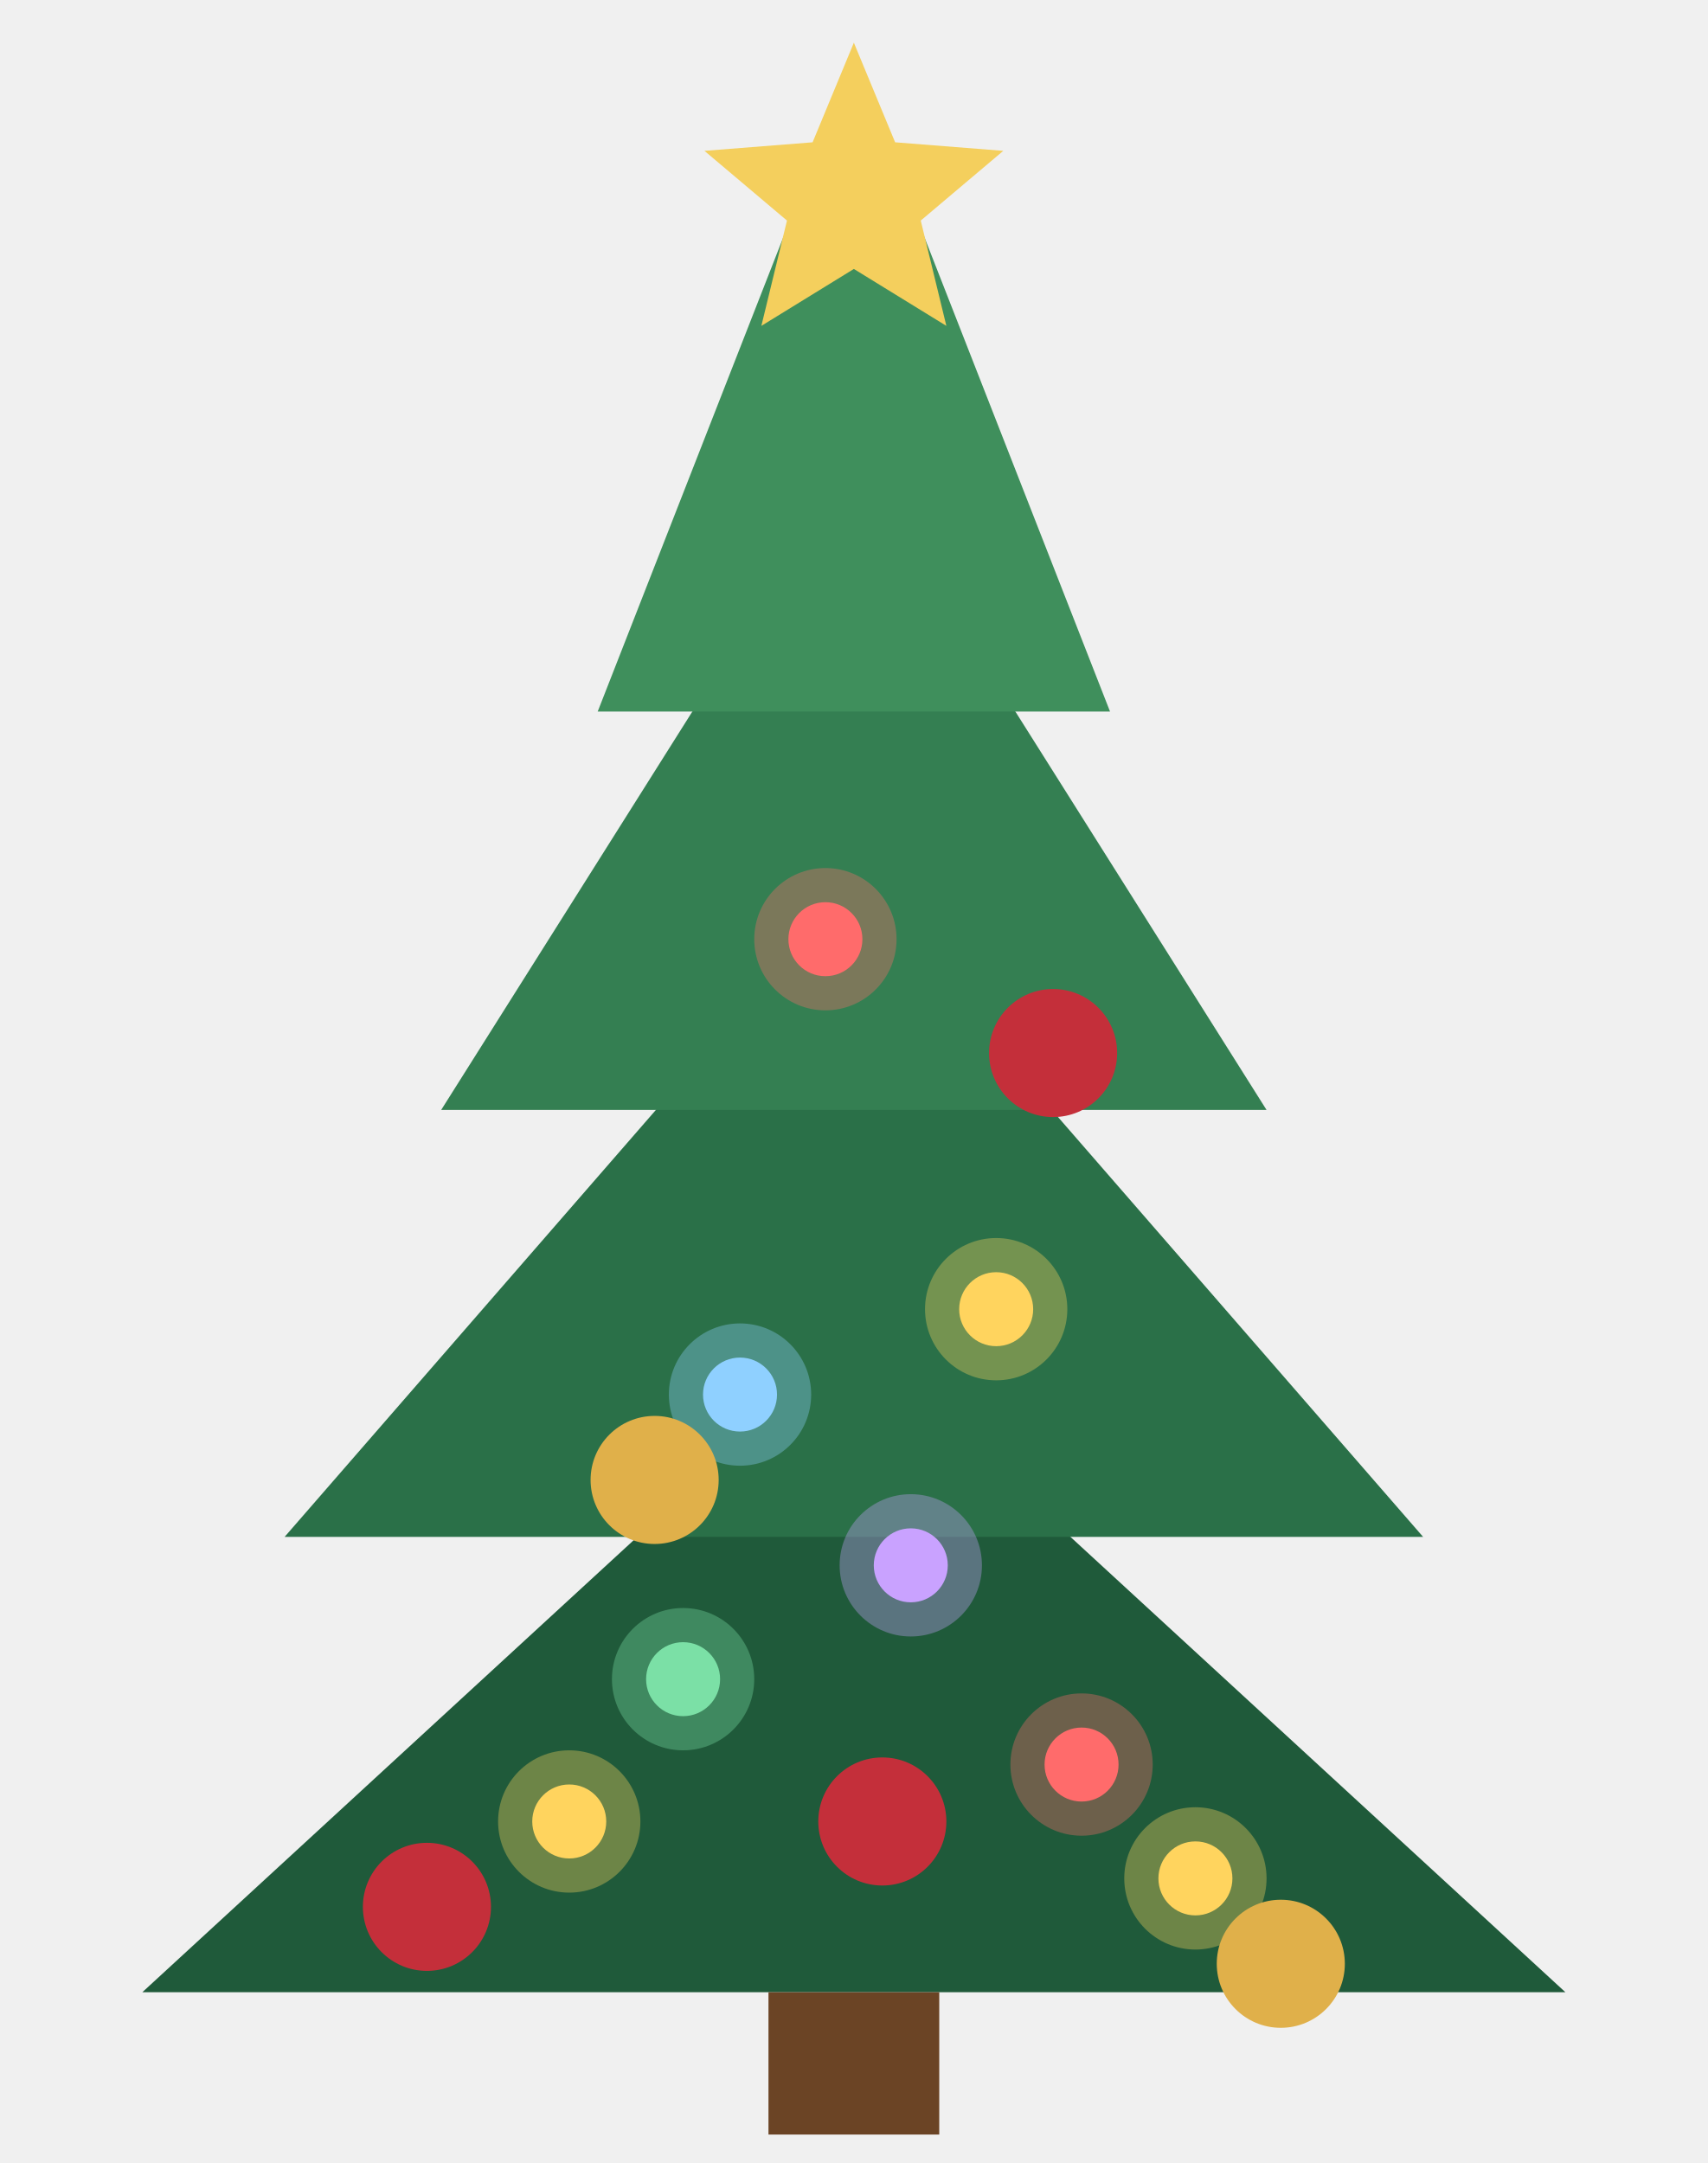
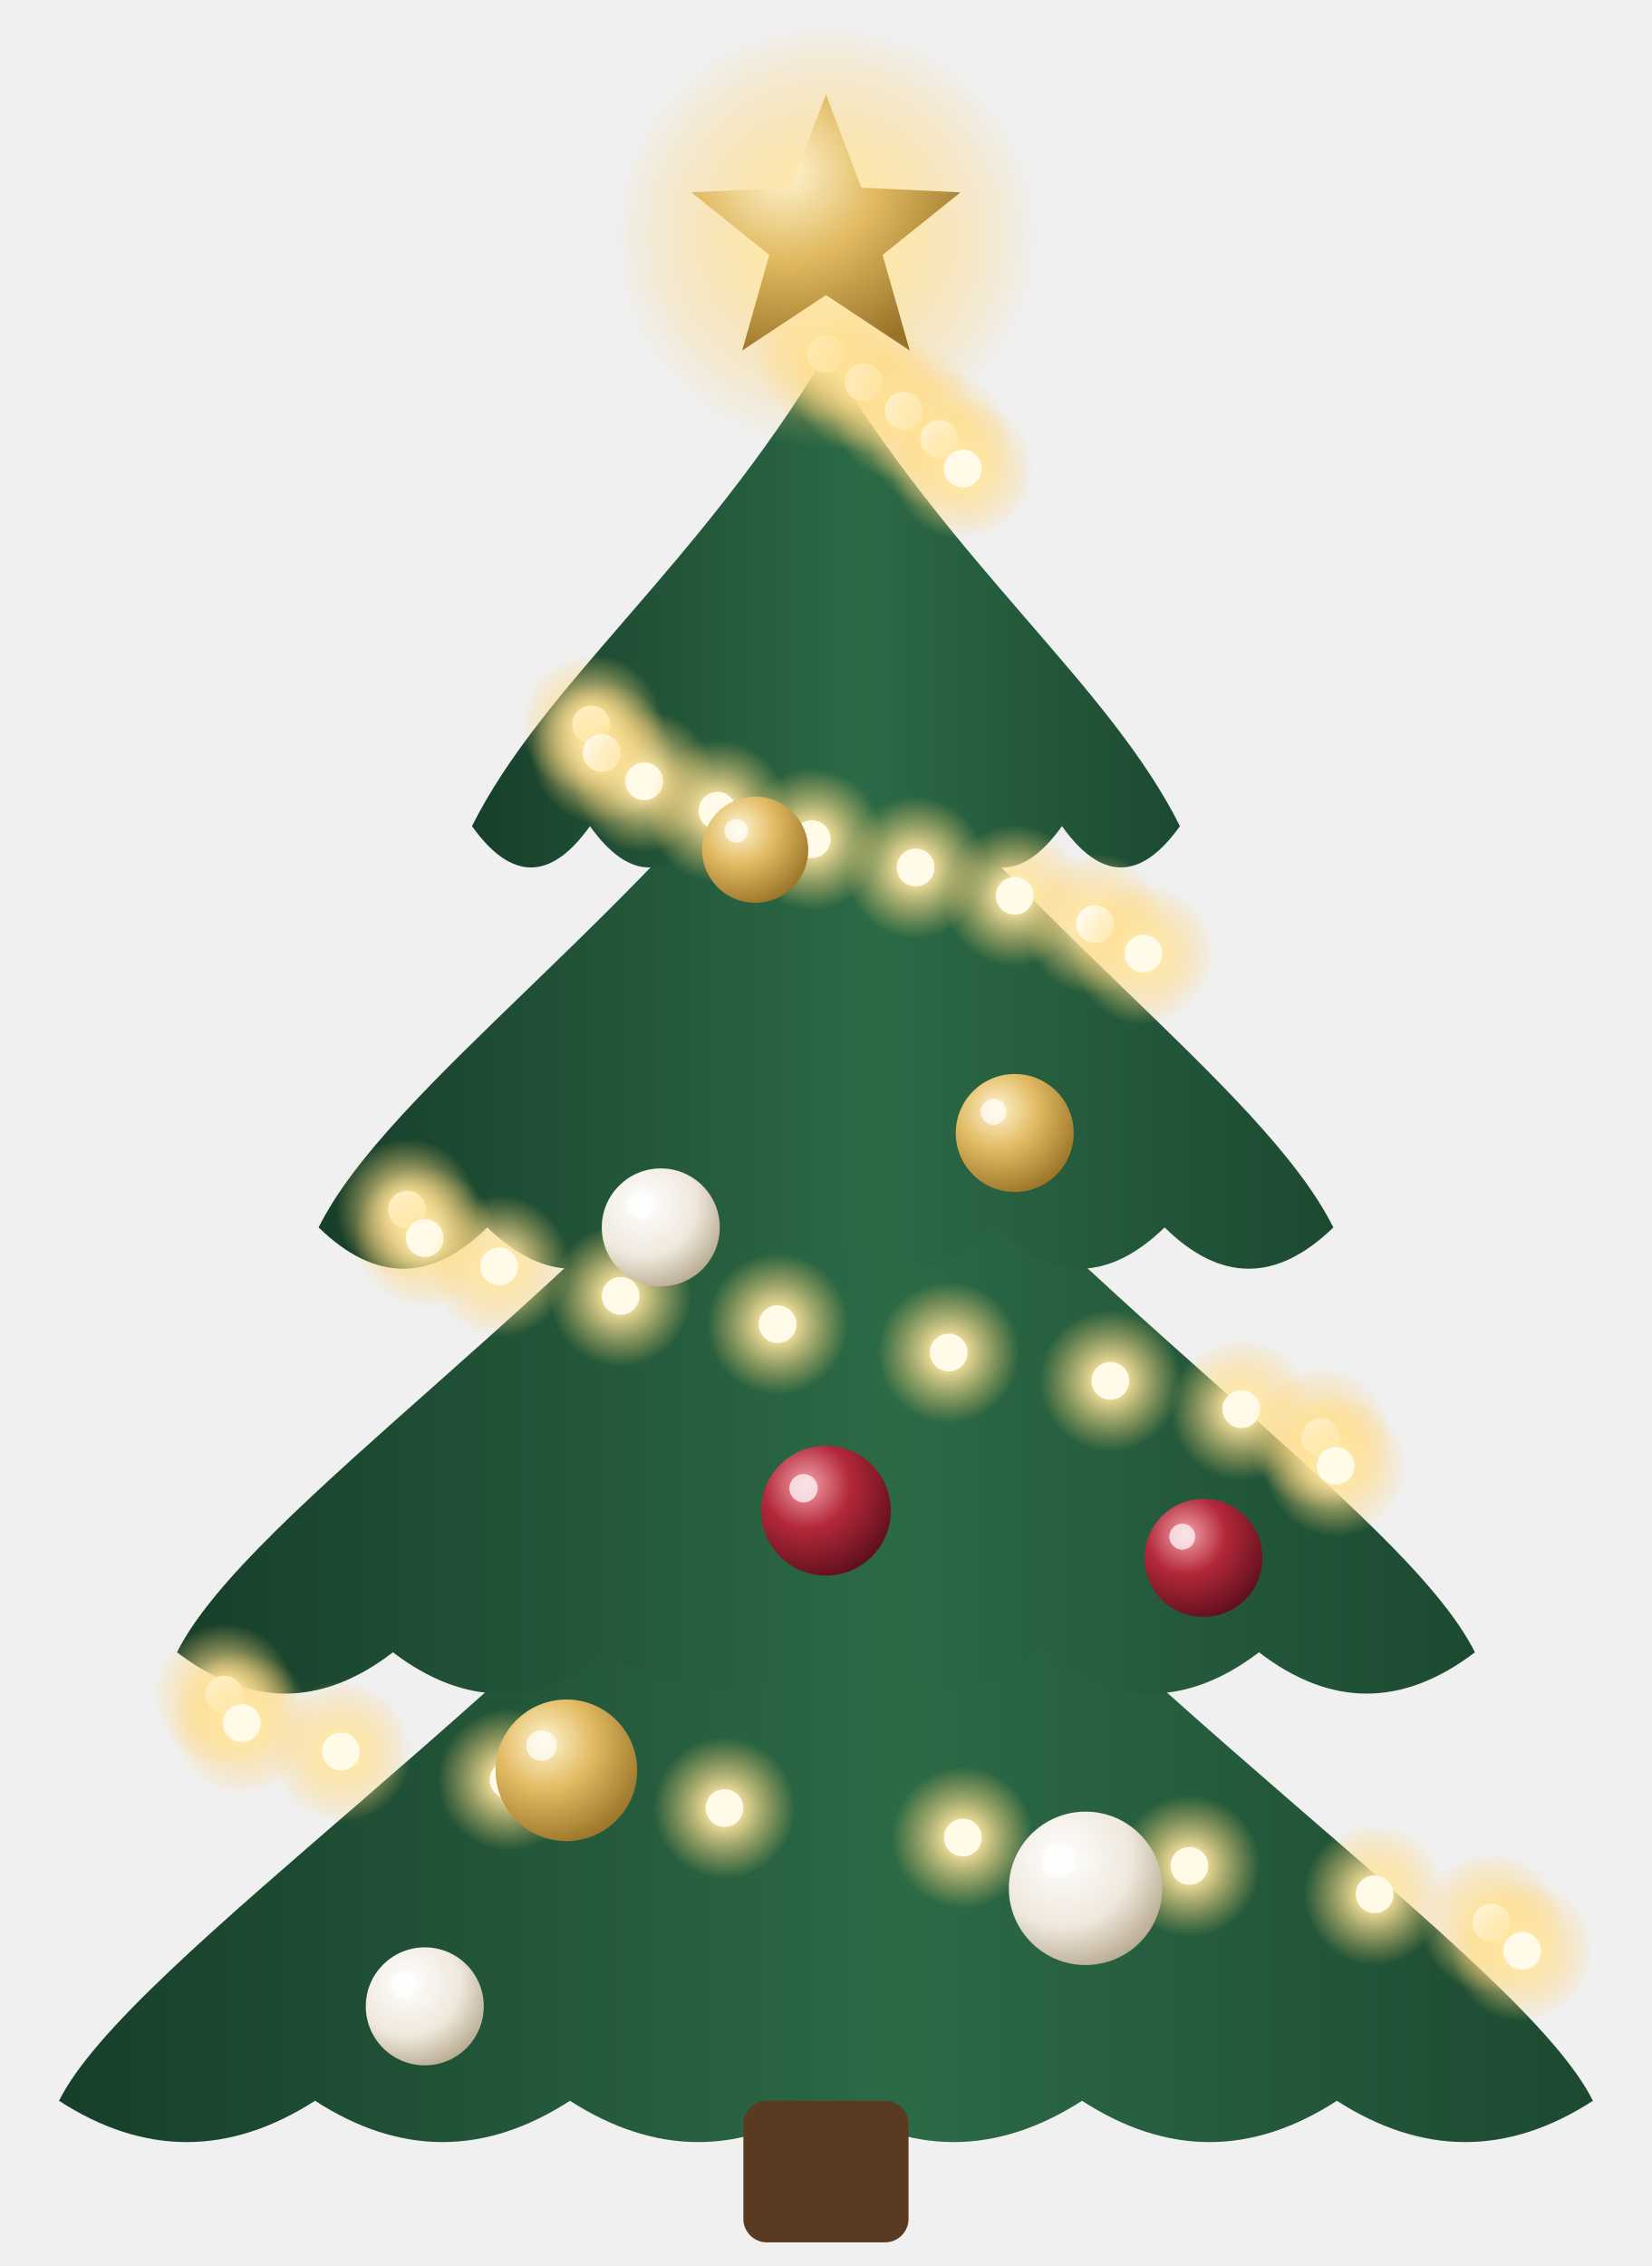
- <svg xmlns="http://www.w3.org/2000/svg" viewBox="0 0 120 152" width="120" height="152">
-   <polygon points="10.0,140 110.0,140 60,94" fill="#1f5a3a" />
-   <polygon points="20.0,108 100.0,108 60,62" fill="#2a7048" />
-   <polygon points="31.0,78 89.0,78 60,32" fill="#347f52" />
-   <polygon points="42.0,50 78.0,50 60,4" fill="#3f8f5c" />
-   <rect x="54" y="140" width="12" height="10" fill="#6b4425" />
-   <circle cx="40" cy="128" r="5" fill="#ffd45e" opacity=".35" />
-   <circle cx="40" cy="128" r="2.6" fill="#ffd45e" />
-   <circle cx="76" cy="124" r="5" fill="#ff6b6b" opacity=".35" />
-   <circle cx="76" cy="124" r="2.6" fill="#ff6b6b" />
-   <circle cx="52" cy="98" r="5" fill="#8fd0ff" opacity=".35" />
-   <circle cx="52" cy="98" r="2.6" fill="#8fd0ff" />
-   <circle cx="70" cy="92" r="5" fill="#ffd45e" opacity=".35" />
-   <circle cx="70" cy="92" r="2.6" fill="#ffd45e" />
-   <circle cx="58" cy="66" r="5" fill="#ff6b6b" opacity=".35" />
-   <circle cx="58" cy="66" r="2.6" fill="#ff6b6b" />
-   <circle cx="48" cy="118" r="5" fill="#7be0a6" opacity=".35" />
-   <circle cx="48" cy="118" r="2.6" fill="#7be0a6" />
-   <circle cx="84" cy="132" r="5" fill="#ffd45e" opacity=".35" />
-   <circle cx="84" cy="132" r="2.6" fill="#ffd45e" />
-   <circle cx="64" cy="110" r="5" fill="#c9a2ff" opacity=".35" />
-   <circle cx="64" cy="110" r="2.6" fill="#c9a2ff" />
-   <circle cx="30" cy="134" r="4.5" fill="#c42f3a" />
-   <circle cx="90" cy="138" r="4.5" fill="#e0b04a" />
-   <circle cx="62" cy="128" r="4.5" fill="#c42f3a" />
-   <circle cx="46" cy="104" r="4.5" fill="#e0b04a" />
-   <circle cx="74" cy="74" r="4.5" fill="#c42f3a" />
-   <polygon points="60.0,3.0 57.1,10.0 49.5,10.6 55.3,15.5 53.5,22.9 60.0,18.9 66.5,22.9 64.7,15.5 70.5,10.6 62.9,10.0" fill="#f4cf5d" />
+ <svg xmlns="http://www.w3.org/2000/svg" viewBox="0 0 140 192">
+   <defs>
+     <radialGradient id="gl">
+       <stop offset="0" stop-color="#fff8dc" />
+       <stop offset=".25" stop-color="#ffe7a3" stop-opacity=".9" />
+       <stop offset="1" stop-color="#ffcf6b" stop-opacity="0" />
+     </radialGradient>
+     <radialGradient id="gold" cx=".35" cy=".3" r=".75">
+       <stop offset="0" stop-color="#fff4cf" />
+       <stop offset=".45" stop-color="#e2bb63" />
+       <stop offset="1" stop-color="#9a7428" />
+     </radialGradient>
+     <radialGradient id="pearl" cx=".35" cy=".3" r=".75">
+       <stop offset="0" stop-color="#ffffff" />
+       <stop offset=".6" stop-color="#efe8dc" />
+       <stop offset="1" stop-color="#b9ab92" />
+     </radialGradient>
+     <radialGradient id="wine" cx=".35" cy=".3" r=".75">
+       <stop offset="0" stop-color="#f3a4ab" />
+       <stop offset=".45" stop-color="#b3283a" />
+       <stop offset="1" stop-color="#5e0f1c" />
+     </radialGradient>
+     <radialGradient id="sage" cx=".35" cy=".3" r=".75">
+       <stop offset="0" stop-color="#d9efe1" />
+       <stop offset=".5" stop-color="#5f9a78" />
+       <stop offset="1" stop-color="#244a35" />
+     </radialGradient>
+     <linearGradient id="tg" x1="0" x2="1">
+       <stop offset="0" stop-color="#173f2a" />
+       <stop offset=".55" stop-color="#2c6a46" />
+       <stop offset="1" stop-color="#1c4a31" />
+     </linearGradient>
+   </defs>
+   <path d="M70 114 C46.6 142.8 11.0 166.0 5.0 178 Q15.8 185.0 26.7 178.0 Q37.5 185.0 48.3 178.0 Q59.2 185.0 70.0 178.0 Q80.8 185.0 91.7 178.0 Q102.5 185.0 113.3 178.0 Q124.2 185.0 135.0 178.0 C129.0 166.0 93.4 142.8 70 114Z" fill="url(#tg)" />
+   <path d="M70 84 C50.2 109.2 21.0 128.0 15.0 140 Q24.2 147.0 33.3 140.0 Q42.5 147.0 51.7 140.0 Q60.8 147.0 70.0 140.0 Q79.2 147.0 88.3 140.0 Q97.5 147.0 106.7 140.0 Q115.8 147.0 125.0 140.0 C119.0 128.0 89.8 109.2 70 84Z" fill="url(#tg)" />
+   <path d="M70 56 C54.5 77.6 33.0 92.0 27.0 104 Q34.2 111.0 41.3 104.0 Q48.5 111.0 55.7 104.0 Q62.8 111.0 70.0 104.0 Q77.2 111.0 84.3 104.0 Q91.5 111.0 98.7 104.0 Q105.8 111.0 113.0 104.0 C107.0 92.0 85.5 77.6 70 56Z" fill="url(#tg)" />
+   <path d="M70 30 C59.2 48.0 46.0 58.0 40.0 70 Q45.0 77.0 50.0 70.0 Q55.0 77.0 60.0 70.0 Q65.0 77.0 70.0 70.0 Q75.0 77.0 80.0 70.0 Q85.0 77.0 90.0 70.0 Q95.0 77.0 100.0 70.0 C94.0 58.0 80.8 48.0 70 30Z" fill="url(#tg)" />
+   <rect x="63" y="178" width="14" height="12" rx="2" fill="#5b3a22" />
+   <circle cx="70.0" cy="30.0" r="6" fill="url(#gl)" />
+   <circle cx="70.0" cy="30.0" r="1.6" fill="#fffbe8" />
+   <circle cx="73.2" cy="32.4" r="6" fill="url(#gl)" />
+   <circle cx="73.2" cy="32.4" r="1.6" fill="#fffbe8" />
+   <circle cx="76.6" cy="34.8" r="6" fill="url(#gl)" />
+   <circle cx="76.6" cy="34.8" r="1.6" fill="#fffbe8" />
+   <circle cx="79.6" cy="37.2" r="6" fill="url(#gl)" />
+   <circle cx="79.6" cy="37.2" r="1.6" fill="#fffbe8" />
+   <circle cx="81.6" cy="39.7" r="6" fill="url(#gl)" />
+   <circle cx="81.6" cy="39.7" r="1.6" fill="#fffbe8" />
+   <circle cx="50.1" cy="61.4" r="6" fill="url(#gl)" />
+   <circle cx="50.1" cy="61.4" r="1.6" fill="#fffbe8" />
+   <circle cx="51.0" cy="63.8" r="6" fill="url(#gl)" />
+   <circle cx="51.0" cy="63.8" r="1.6" fill="#fffbe8" />
+   <circle cx="54.6" cy="66.2" r="6" fill="url(#gl)" />
+   <circle cx="54.6" cy="66.2" r="1.6" fill="#fffbe8" />
+   <circle cx="60.8" cy="68.7" r="6" fill="url(#gl)" />
+   <circle cx="60.8" cy="68.7" r="1.6" fill="#fffbe8" />
+   <circle cx="68.8" cy="71.1" r="6" fill="url(#gl)" />
+   <circle cx="68.8" cy="71.1" r="1.6" fill="#fffbe8" />
+   <circle cx="77.6" cy="73.5" r="6" fill="url(#gl)" />
+   <circle cx="77.6" cy="73.5" r="1.6" fill="#fffbe8" />
+   <circle cx="86.0" cy="75.9" r="6" fill="url(#gl)" />
+   <circle cx="86.0" cy="75.9" r="1.6" fill="#fffbe8" />
+   <circle cx="92.8" cy="78.3" r="6" fill="url(#gl)" />
+   <circle cx="92.8" cy="78.3" r="1.6" fill="#fffbe8" />
+   <circle cx="96.9" cy="80.8" r="6" fill="url(#gl)" />
+   <circle cx="96.9" cy="80.8" r="1.6" fill="#fffbe8" />
+   <circle cx="34.5" cy="102.5" r="6" fill="url(#gl)" />
+   <circle cx="34.5" cy="102.5" r="1.6" fill="#fffbe8" />
+   <circle cx="36.0" cy="104.9" r="6" fill="url(#gl)" />
+   <circle cx="36.0" cy="104.9" r="1.6" fill="#fffbe8" />
+   <circle cx="42.3" cy="107.3" r="6" fill="url(#gl)" />
+   <circle cx="42.3" cy="107.3" r="1.6" fill="#fffbe8" />
+   <circle cx="52.6" cy="109.8" r="6" fill="url(#gl)" />
+   <circle cx="52.6" cy="109.8" r="1.6" fill="#fffbe8" />
+   <circle cx="65.9" cy="112.2" r="6" fill="url(#gl)" />
+   <circle cx="65.9" cy="112.2" r="1.6" fill="#fffbe8" />
+   <circle cx="80.4" cy="114.6" r="6" fill="url(#gl)" />
+   <circle cx="80.4" cy="114.6" r="1.6" fill="#fffbe8" />
+   <circle cx="94.1" cy="117.0" r="6" fill="url(#gl)" />
+   <circle cx="94.1" cy="117.0" r="1.6" fill="#fffbe8" />
+   <circle cx="105.2" cy="119.4" r="6" fill="url(#gl)" />
+   <circle cx="105.2" cy="119.4" r="1.6" fill="#fffbe8" />
+   <circle cx="111.9" cy="121.8" r="6" fill="url(#gl)" />
+   <circle cx="111.9" cy="121.8" r="1.6" fill="#fffbe8" />
+   <circle cx="113.2" cy="124.2" r="6" fill="url(#gl)" />
+   <circle cx="113.2" cy="124.2" r="1.6" fill="#fffbe8" />
+   <circle cx="19.0" cy="143.6" r="6" fill="url(#gl)" />
+   <circle cx="19.0" cy="143.6" r="1.6" fill="#fffbe8" />
+   <circle cx="20.5" cy="146.0" r="6" fill="url(#gl)" />
+   <circle cx="20.5" cy="146.0" r="1.6" fill="#fffbe8" />
+   <circle cx="28.9" cy="148.4" r="6" fill="url(#gl)" />
+   <circle cx="28.9" cy="148.4" r="1.6" fill="#fffbe8" />
+   <circle cx="43.1" cy="150.8" r="6" fill="url(#gl)" />
+   <circle cx="43.1" cy="150.8" r="1.6" fill="#fffbe8" />
+   <circle cx="61.4" cy="153.2" r="6" fill="url(#gl)" />
+   <circle cx="61.4" cy="153.2" r="1.6" fill="#fffbe8" />
+   <circle cx="81.6" cy="155.7" r="6" fill="url(#gl)" />
+   <circle cx="81.6" cy="155.7" r="1.6" fill="#fffbe8" />
+   <circle cx="100.8" cy="158.1" r="6" fill="url(#gl)" />
+   <circle cx="100.8" cy="158.1" r="1.6" fill="#fffbe8" />
+   <circle cx="116.5" cy="160.5" r="6" fill="url(#gl)" />
+   <circle cx="116.5" cy="160.5" r="1.6" fill="#fffbe8" />
+   <circle cx="126.4" cy="162.9" r="6" fill="url(#gl)" />
+   <circle cx="126.4" cy="162.9" r="1.6" fill="#fffbe8" />
+   <circle cx="129.0" cy="165.3" r="6" fill="url(#gl)" />
+   <circle cx="129.0" cy="165.3" r="1.6" fill="#fffbe8" />
+   <circle cx="48" cy="150" r="6" fill="url(#gold)" />
+   <circle cx="45.9" cy="147.9" r="1.3" fill="#fff" opacity=".7" />
+   <circle cx="92" cy="160" r="6.5" fill="url(#pearl)" />
+   <circle cx="89.7" cy="157.7" r="1.4" fill="#fff" opacity=".7" />
+   <circle cx="70" cy="128" r="5.5" fill="url(#wine)" />
+   <circle cx="68.1" cy="126.1" r="1.2" fill="#fff" opacity=".7" />
+   <circle cx="56" cy="104" r="5" fill="url(#pearl)" />
+   <circle cx="54.2" cy="102.2" r="1.1" fill="#fff" opacity=".7" />
+   <circle cx="86" cy="96" r="5" fill="url(#gold)" />
+   <circle cx="84.2" cy="94.2" r="1.1" fill="#fff" opacity=".7" />
+   <circle cx="64" cy="72" r="4.5" fill="url(#gold)" />
+   <circle cx="62.4" cy="70.4" r="1.0" fill="#fff" opacity=".7" />
+   <circle cx="102" cy="132" r="5" fill="url(#wine)" />
+   <circle cx="100.2" cy="130.2" r="1.1" fill="#fff" opacity=".7" />
+   <circle cx="36" cy="170" r="5" fill="url(#pearl)" />
+   <circle cx="34.2" cy="168.2" r="1.1" fill="#fff" opacity=".7" />
+   <circle cx="70" cy="20" r="18" fill="url(#gl)" />
+   <polygon points="70.0,8.0 73.0,15.9 81.4,16.3 74.8,21.6 77.1,29.7 70.0,25.0 62.9,29.7 65.2,21.6 58.6,16.3 67.0,15.9" fill="url(#gold)" />
</svg>
